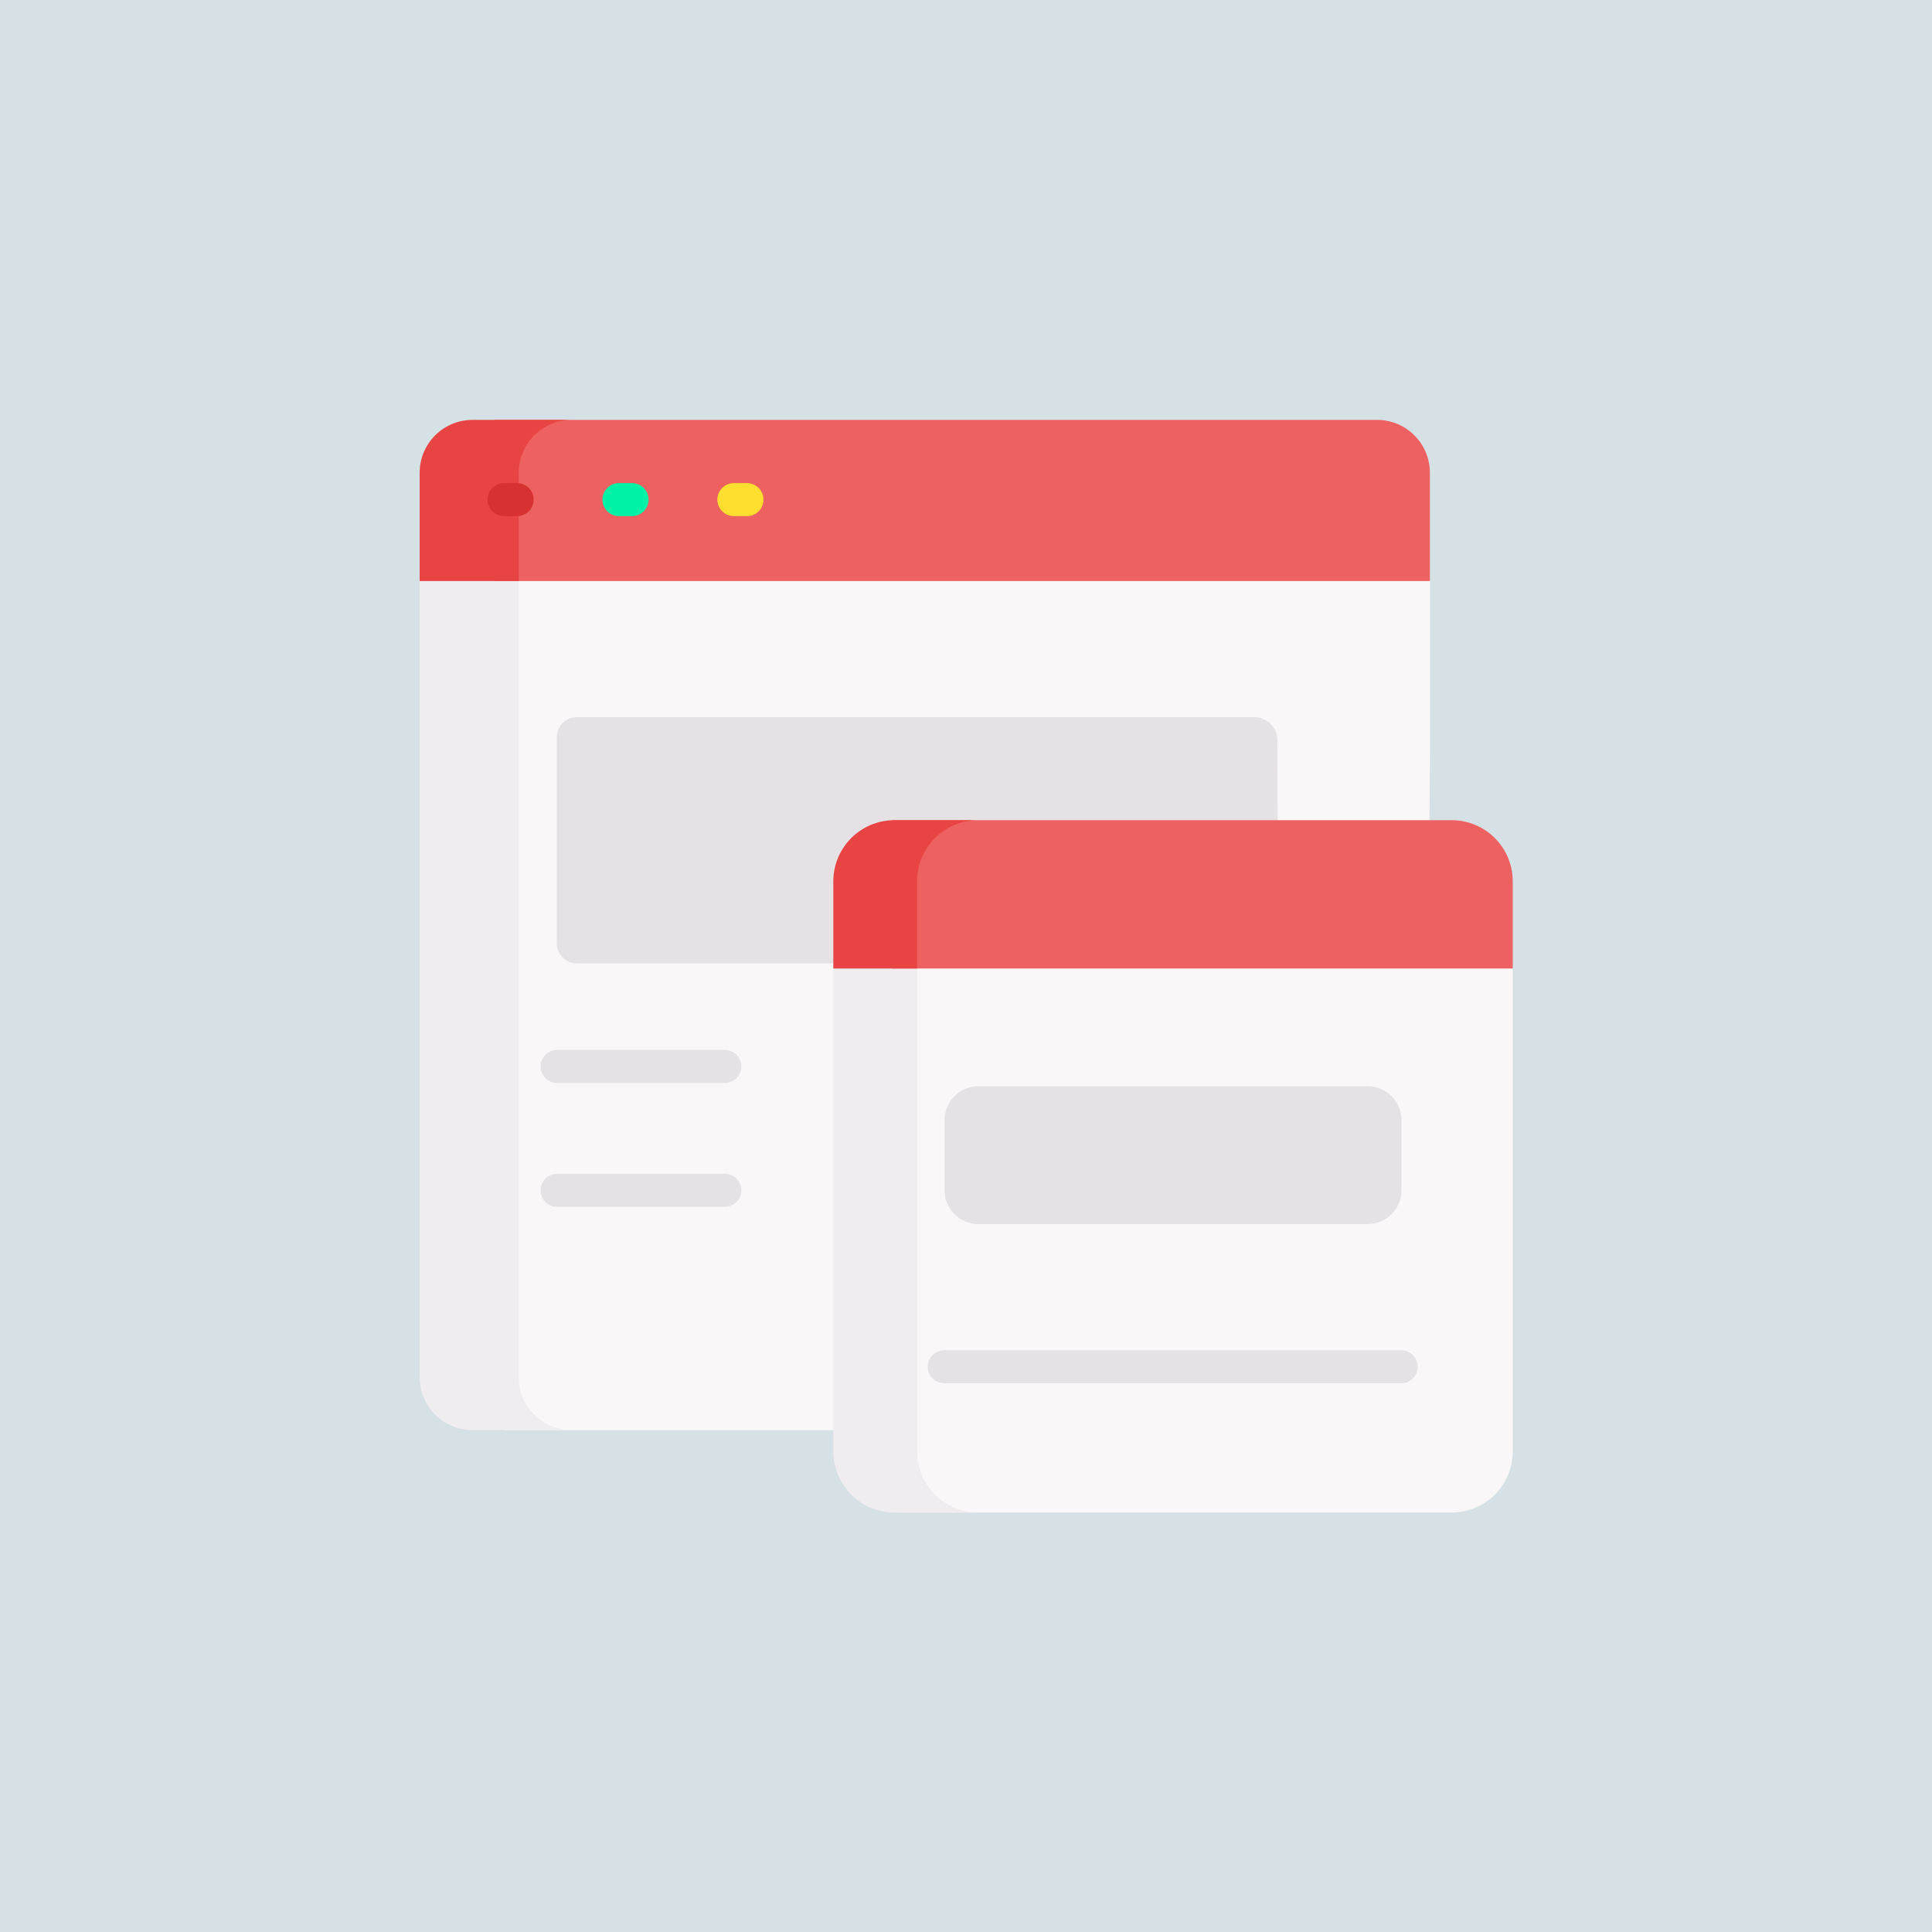
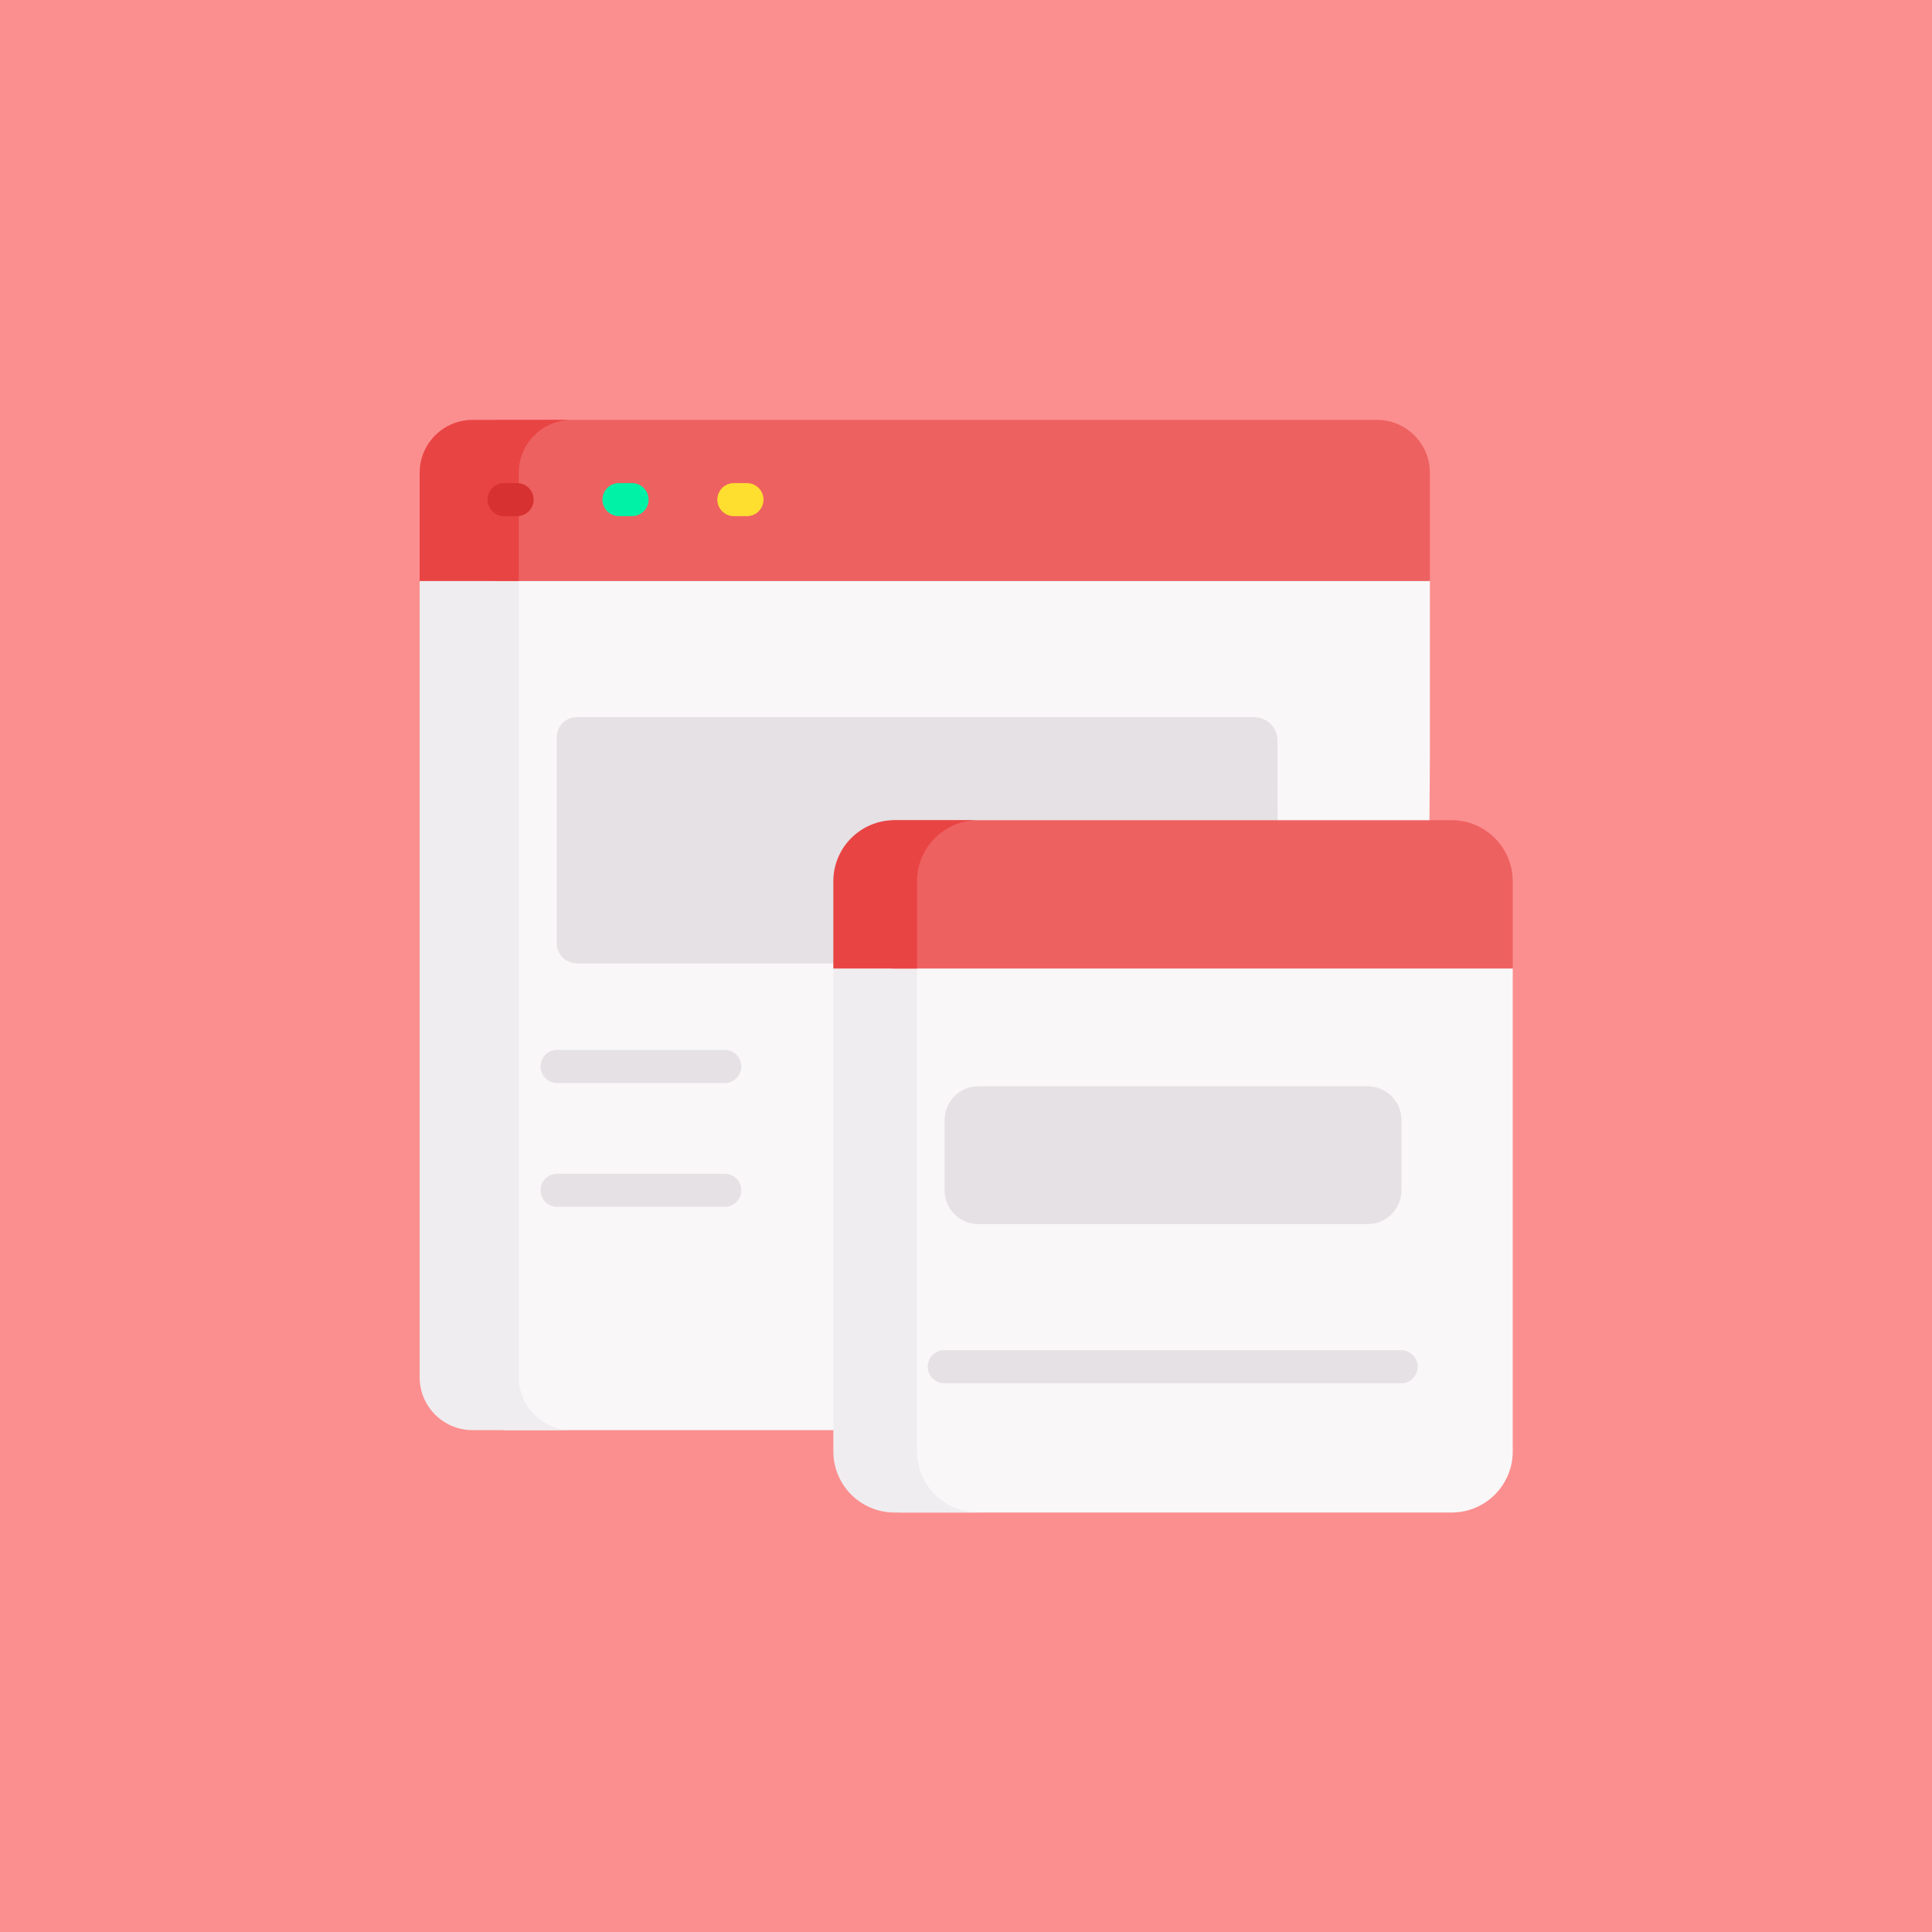
<svg xmlns="http://www.w3.org/2000/svg" width="1000" height="1000" viewBox="0 0 1000 1000">
  <defs>
    <clipPath id="clip-website">
      <rect width="1000" height="1000" />
    </clipPath>
  </defs>
  <g id="website" clip-path="url(#clip-website)">
-     <rect width="1000" height="1000" fill="#d6e1e5" />
+     <rect width="1000" height="1000" fill="#fb8f8f" />
    <g id="web-browser" transform="translate(217.212 217.219)">
      <path id="Path_32" data-name="Path 32" d="M517.562,76.117,463.391,50.16,38.09,57.813V515.984h440A37.409,37.409,0,0,0,515.51,478.8l2.052-312.738Z" transform="translate(5.341 7.033)" fill="#f9f7f8" />
      <path id="Path_33" data-name="Path 33" d="M51.31,488.619V76.5h.343l-.241-.114L76.5,58.142l394.092-7.091-1.857-.891L25.187,58.142.1,76.385l.241.114H0v412.12a27.372,27.372,0,0,0,27.365,27.365h51.31A27.372,27.372,0,0,1,51.31,488.619Z" transform="translate(0 7.033)" fill="#efedef" />
      <path id="Path_34" data-name="Path 34" d="M490.758.1H34.09V83.518H518.123V27.465A27.372,27.372,0,0,0,490.758.1Z" transform="translate(4.78 0.014)" fill="#ee6161" />
      <path id="Path_35" data-name="Path 35" d="M78.675.1H27.365A27.372,27.372,0,0,0,0,27.465V83.518H51.31V27.465A27.372,27.372,0,0,1,78.675.1Z" transform="translate(0 0.014)" fill="#e94444" />
      <path id="Path_36" data-name="Path 36" d="M423.234,135.049H72.633a10.394,10.394,0,0,0-10.394,10.394V252.088a10.394,10.394,0,0,0,10.394,10.394H435.49l-.229-115.43a12.028,12.028,0,0,0-12.027-12Z" transform="translate(8.727 18.936)" fill="#e5e1e5" />
      <g id="Group_9" data-name="Group 9" transform="translate(35.301 32.839)">
        <path id="Path_37" data-name="Path 37" d="M45.933,45.9H39.512a8.552,8.552,0,1,1,0-17.1h6.422a8.552,8.552,0,1,1,0,17.1Z" transform="translate(-30.96 -28.801)" fill="#d83131" />
      </g>
      <g id="Group_10" data-name="Group 10" transform="translate(94.782 32.839)">
        <path id="Path_38" data-name="Path 38" d="M98.1,45.9H91.678a8.552,8.552,0,1,1,0-17.1H98.1a8.552,8.552,0,1,1,0,17.1Z" transform="translate(-83.126 -28.801)" fill="#00f2a6" />
      </g>
      <g id="Group_11" data-name="Group 11" transform="translate(154.262 32.839)">
        <path id="Path_39" data-name="Path 39" d="M150.265,45.9h-6.422a8.552,8.552,0,1,1,0-17.1h6.422a8.552,8.552,0,1,1,0,17.1Z" transform="translate(-135.292 -28.801)" fill="#fedf30" />
      </g>
      <path id="Path_40" data-name="Path 40" d="M535.047,252.525l-22.8-27.365H218.256V534.09h285.3a31.62,31.62,0,0,0,31.618-31.63V252.525Z" transform="translate(30.603 31.571)" fill="#f9f7f8" />
      <path id="Path_41" data-name="Path 41" d="M231.118,502.461V252.525h.342l22.8-27.365H210.936l-22.8,27.365h-.342V502.461a31.63,31.63,0,0,0,31.63,31.63h43.328A31.63,31.63,0,0,1,231.118,502.461Z" transform="translate(26.331 31.571)" fill="#efedef" />
      <path id="Path_42" data-name="Path 42" d="M504.083,181.81H215.677c-.4,0-.8.016-1.195.031V258.6H535.7V213.44a31.62,31.62,0,0,0-31.618-31.63Z" transform="translate(30.074 25.493)" fill="#ee6161" />
      <path id="Path_43" data-name="Path 43" d="M262.748,181.81H219.42a31.63,31.63,0,0,0-31.63,31.63V258.6h43.328V213.44A31.63,31.63,0,0,1,262.748,181.81Z" transform="translate(26.331 25.493)" fill="#e94444" />
      <path id="Path_44" data-name="Path 44" d="M457.261,373.94H255.816A17.514,17.514,0,0,1,238.3,356.426V320.121a17.514,17.514,0,0,1,17.514-17.514H457.261a17.514,17.514,0,0,1,17.514,17.514v36.306A17.514,17.514,0,0,1,457.261,373.94Z" transform="translate(33.414 42.43)" fill="#e5e1e5" />
      <g id="Group_12" data-name="Group 12" transform="translate(62.414 326.223)">
        <path id="Path_45" data-name="Path 45" d="M150.437,303.209H63.291a8.552,8.552,0,0,1,0-17.1h87.147a8.552,8.552,0,0,1,0,17.1Z" transform="translate(-54.739 -286.106)" fill="#e5e1e5" />
      </g>
      <g id="Group_13" data-name="Group 13" transform="translate(62.414 390.33)">
        <path id="Path_46" data-name="Path 46" d="M150.437,359.433H63.291a8.552,8.552,0,0,1,0-17.1h87.147a8.552,8.552,0,0,1,0,17.1Z" transform="translate(-54.739 -342.33)" fill="#e5e1e5" />
      </g>
      <g id="Group_14" data-name="Group 14" transform="translate(263.164 481.664)">
        <path id="Path_47" data-name="Path 47" d="M475.828,439.535H239.354a8.552,8.552,0,1,1,0-17.1H475.828a8.552,8.552,0,0,1,0,17.1Z" transform="translate(-230.802 -422.432)" fill="#e5e1e5" />
      </g>
      <path id="Path_48" data-name="Path 48" transform="translate(0)" fill="#f79595" />
    </g>
  </g>
</svg>
